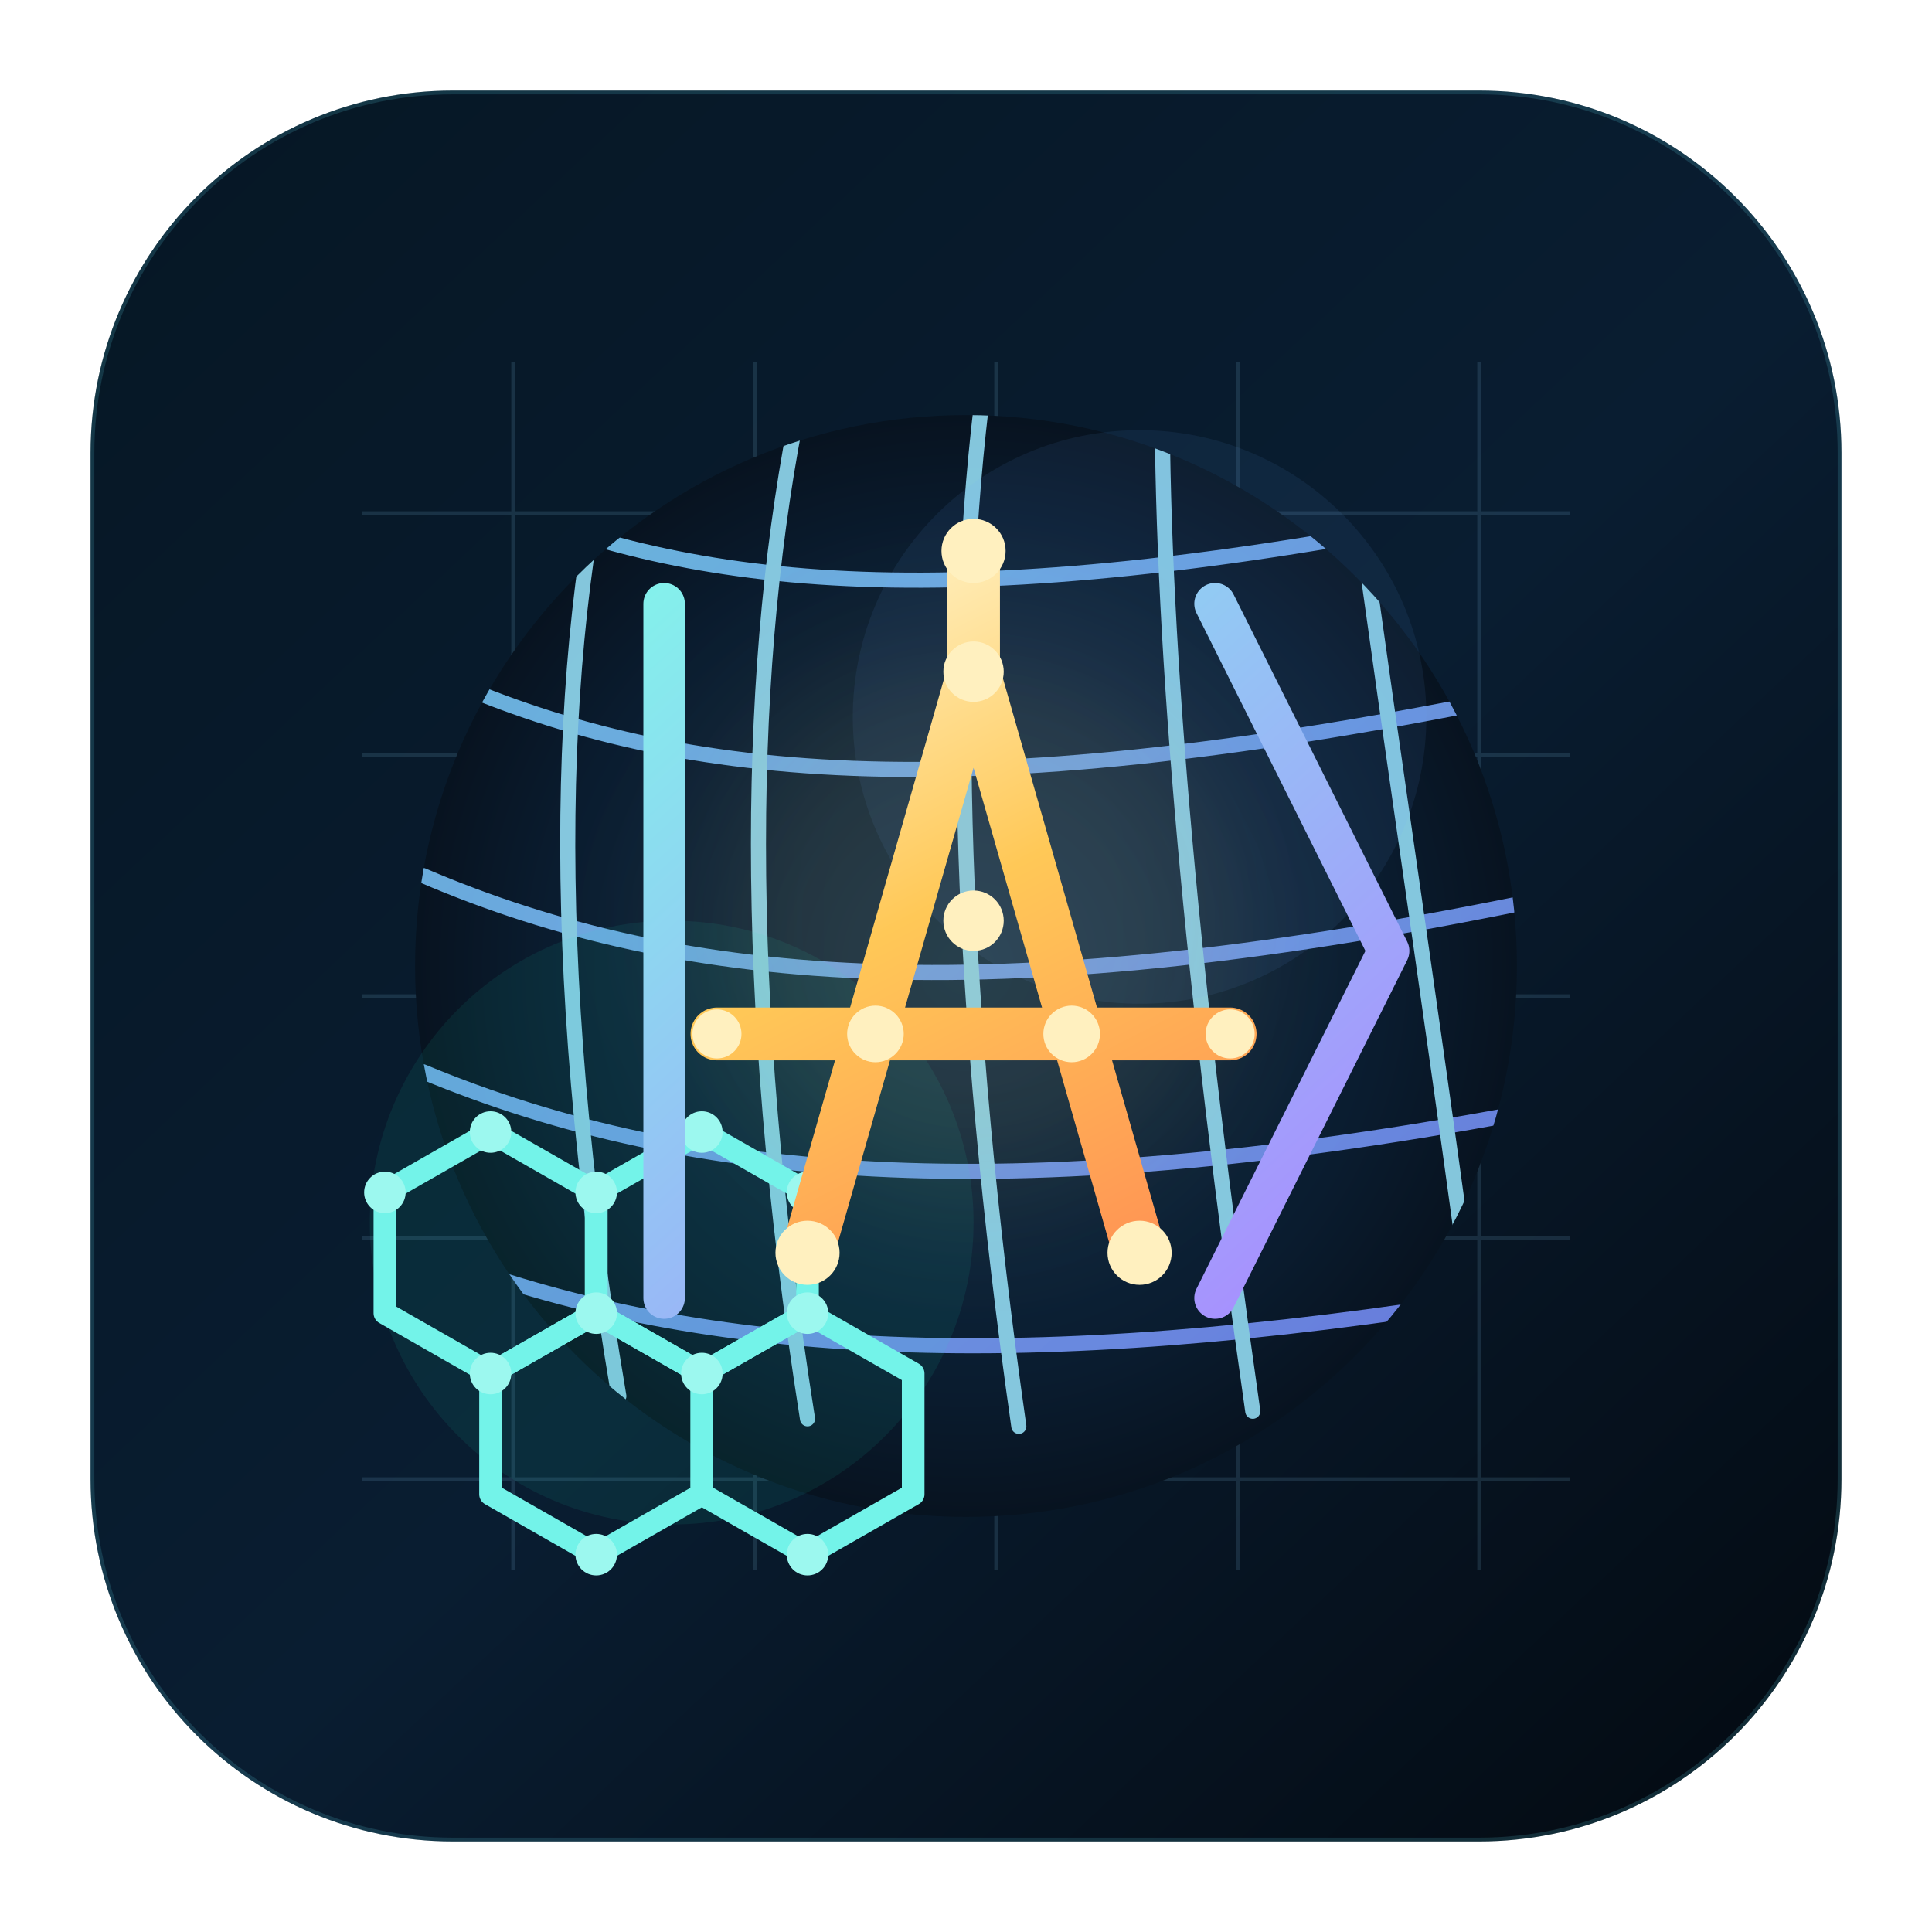
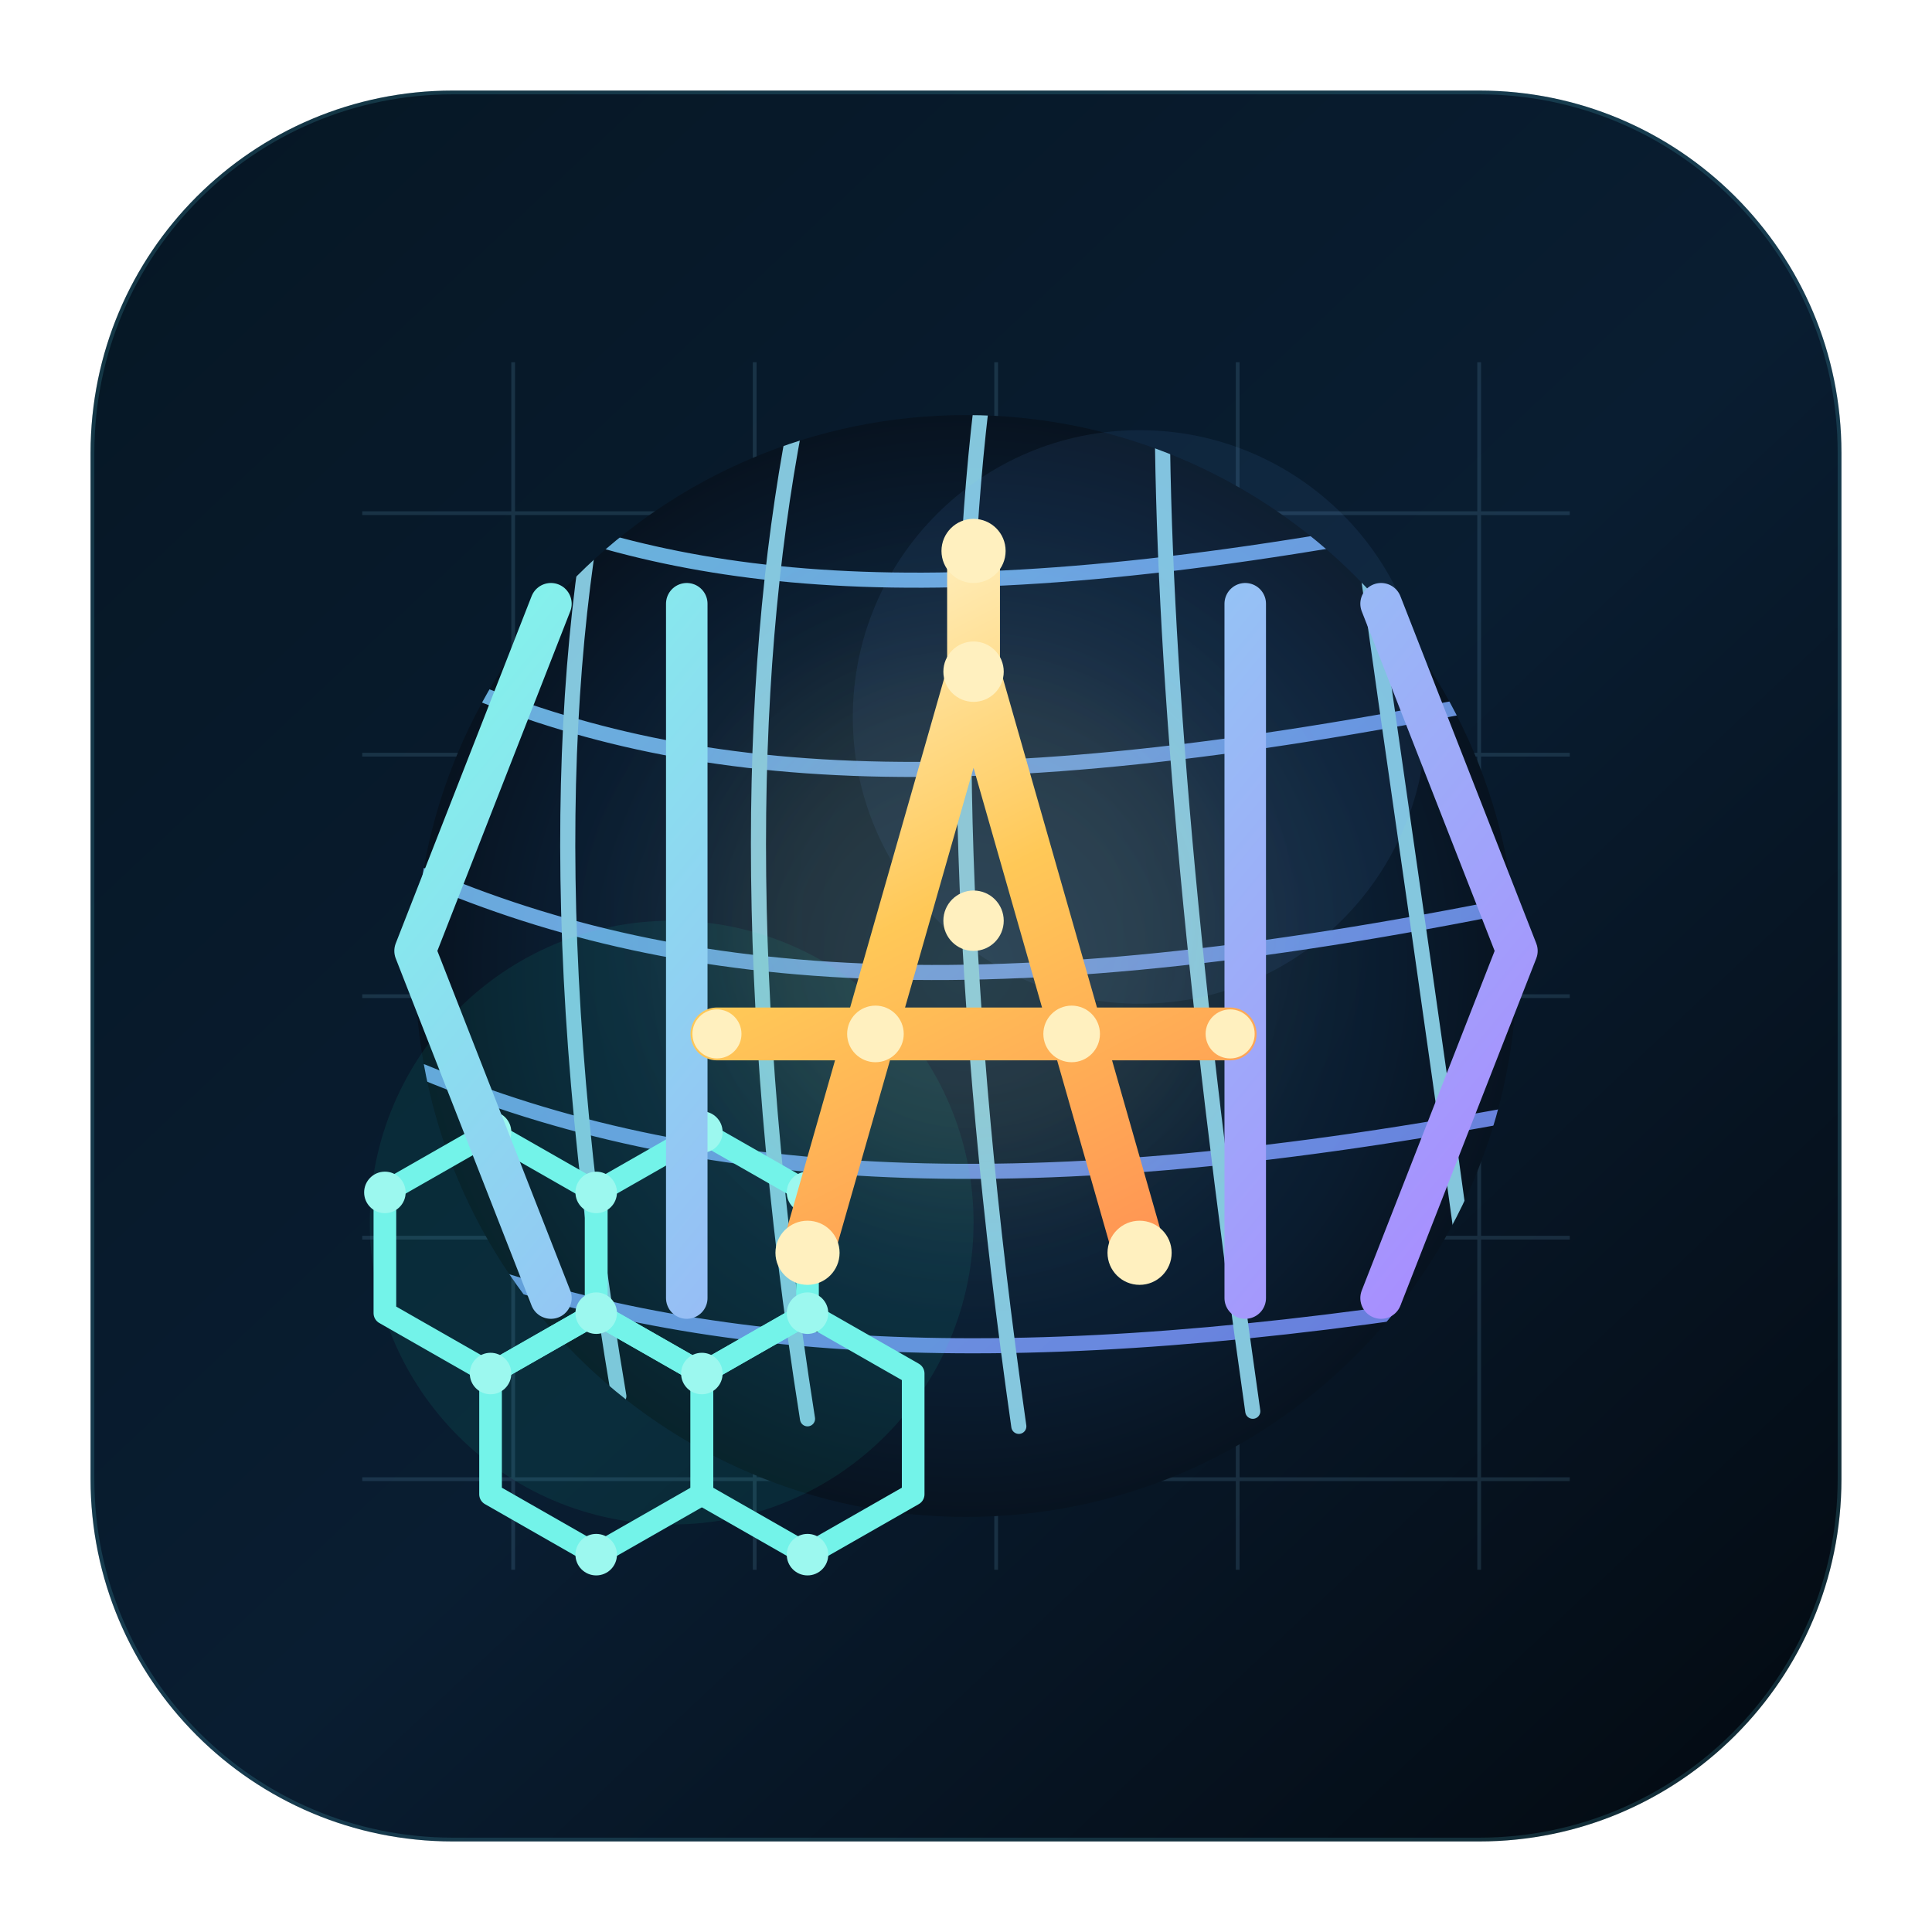
<svg xmlns="http://www.w3.org/2000/svg" width="512" height="512" viewBox="0 0 512 512" fill="none" role="img" aria-labelledby="title desc">
  <defs>
    <linearGradient id="bg" x1="42" y1="34" x2="462" y2="480" gradientUnits="userSpaceOnUse">
      <stop stop-color="#061725" />
      <stop offset="0.54" stop-color="#091D31" />
      <stop offset="1" stop-color="#040B13" />
    </linearGradient>
    <radialGradient id="portal" cx="0" cy="0" r="1" gradientUnits="userSpaceOnUse" gradientTransform="translate(256 256) rotate(90) scale(164)">
      <stop stop-color="#12324D" />
      <stop offset="0.68" stop-color="#0A1C2F" />
      <stop offset="1" stop-color="#060E18" />
    </radialGradient>
    <linearGradient id="gridStroke" x1="150" y1="106" x2="362" y2="356" gradientUnits="userSpaceOnUse">
      <stop stop-color="#7DD7FF" />
      <stop offset="1" stop-color="#7A92FF" />
    </linearGradient>
-     <linearGradient id="ketStroke" x1="168" y1="148" x2="350" y2="350" gradientUnits="userSpaceOnUse">
+     <linearGradient id="ketStroke" x1="136" y1="148" x2="382" y2="352" gradientUnits="userSpaceOnUse">
      <stop stop-color="#83F4EB" />
      <stop offset="1" stop-color="#A98BFF" />
    </linearGradient>
    <linearGradient id="aiStroke" x1="212" y1="154" x2="304" y2="334" gradientUnits="userSpaceOnUse">
      <stop stop-color="#FFF2C6" />
      <stop offset="0.46" stop-color="#FFC857" />
      <stop offset="1" stop-color="#FF9354" />
    </linearGradient>
    <filter id="coreGlow" x="132" y="116" width="248" height="260" filterUnits="userSpaceOnUse" color-interpolation-filters="sRGB">
      <feGaussianBlur stdDeviation="18" />
    </filter>
    <clipPath id="portalClip">
      <circle cx="256" cy="256" r="146" />
    </clipPath>
  </defs>
  <rect x="24" y="24" width="464" height="464" rx="96" fill="url(#bg)" />
  <rect x="24.5" y="24.5" width="463" height="463" rx="95.5" stroke="#61DEF1" stroke-opacity="0.16" />
  <g opacity="0.13">
    <path d="M96 136H416" stroke="#90D7FF" stroke-width="1" />
    <path d="M96 200H416" stroke="#90D7FF" stroke-width="1" />
    <path d="M96 264H416" stroke="#90D7FF" stroke-width="1" />
    <path d="M96 328H416" stroke="#90D7FF" stroke-width="1" />
    <path d="M96 392H416" stroke="#90D7FF" stroke-width="1" />
    <path d="M136 96V416" stroke="#90D7FF" stroke-width="1" />
    <path d="M200 96V416" stroke="#90D7FF" stroke-width="1" />
    <path d="M264 96V416" stroke="#90D7FF" stroke-width="1" />
    <path d="M328 96V416" stroke="#90D7FF" stroke-width="1" />
    <path d="M392 96V416" stroke="#90D7FF" stroke-width="1" />
  </g>
  <circle cx="256" cy="256" r="146" fill="url(#portal)" />
  <g clip-path="url(#portalClip)" opacity="0.84">
    <path d="M128 132C184 156 252 164 392 136" stroke="url(#gridStroke)" stroke-width="4" stroke-linecap="round" />
    <path d="M118 180C182 208 258 214 404 184" stroke="url(#gridStroke)" stroke-width="4" stroke-linecap="round" />
    <path d="M112 232C182 262 266 268 410 238" stroke="url(#gridStroke)" stroke-width="4" stroke-linecap="round" />
    <path d="M112 284C184 314 272 320 408 294" stroke="url(#gridStroke)" stroke-width="4" stroke-linecap="round" />
    <path d="M118 334C188 360 272 364 396 344" stroke="url(#gridStroke)" stroke-width="4" stroke-linecap="round" />
    <path d="M164 104C148 166 144 252 164 370" stroke="#9BE7FF" stroke-width="4" stroke-linecap="round" />
    <path d="M212 106C198 174 196 262 214 376" stroke="#9BE7FF" stroke-width="4" stroke-linecap="round" />
    <path d="M260 108C252 176 254 266 270 378" stroke="#9BE7FF" stroke-width="4" stroke-linecap="round" />
    <path d="M308 106C308 172 316 262 332 374" stroke="#9BE7FF" stroke-width="4" stroke-linecap="round" />
    <path d="M356 102C364 168 378 256 392 362" stroke="#9BE7FF" stroke-width="4" stroke-linecap="round" />
  </g>
  <circle cx="178" cy="324" r="80" fill="#1CE2C7" fill-opacity="0.08" />
  <circle cx="302" cy="190" r="76" fill="#6BA8FF" fill-opacity="0.08" />
  <circle cx="258" cy="244" r="72" fill="#FFC857" fill-opacity="0.09" filter="url(#coreGlow)" />
  <g stroke="#73F3E9" stroke-width="6" stroke-linecap="round" stroke-linejoin="round">
    <path d="M102 316L130 300L158 316L158 348L130 364L102 348Z" />
    <path d="M158 316L186 300L214 316L214 348L186 364L158 348Z" />
    <path d="M130 364L158 348L186 364L186 396L158 412L130 396Z" />
    <path d="M186 364L214 348L242 364L242 396L214 412L186 396Z" />
  </g>
  <g fill="#9CF8EF">
    <circle cx="102" cy="316" r="5.5" />
    <circle cx="130" cy="300" r="5.5" />
    <circle cx="158" cy="316" r="5.5" />
    <circle cx="158" cy="348" r="5.5" />
    <circle cx="130" cy="364" r="5.5" />
    <circle cx="186" cy="300" r="5.5" />
    <circle cx="214" cy="316" r="5.5" />
    <circle cx="214" cy="348" r="5.5" />
    <circle cx="186" cy="364" r="5.5" />
    <circle cx="158" cy="412" r="5.5" />
    <circle cx="214" cy="412" r="5.5" />
  </g>
  <g stroke="url(#ketStroke)" stroke-width="11" stroke-linecap="round" stroke-linejoin="round">
-     <path d="M176 160V344" />
-     <path d="M322 160L368 252L322 344" />
+     <path d="M146 160L110 252L146 344" />
+     <path d="M182 160V344" />
+     <path d="M330 160V344" />
+     <path d="M366 160L402 252L366 344" />
  </g>
  <g stroke="url(#aiStroke)" stroke-width="14" stroke-linecap="round" stroke-linejoin="round">
    <path d="M214 332L258 178L302 332" />
    <path d="M232 274H284" />
    <path d="M284 274H326" />
    <path d="M232 274H190" />
    <path d="M258 178V146" />
  </g>
  <g fill="#FFF0BF">
    <circle cx="258" cy="146" r="8.5" />
    <circle cx="258" cy="178" r="8" />
    <circle cx="214" cy="332" r="8.5" />
    <circle cx="302" cy="332" r="8.5" />
    <circle cx="232" cy="274" r="7.5" />
    <circle cx="284" cy="274" r="7.5" />
    <circle cx="190" cy="274" r="6.5" />
    <circle cx="326" cy="274" r="6.5" />
    <circle cx="258" cy="244" r="8" />
  </g>
</svg>
